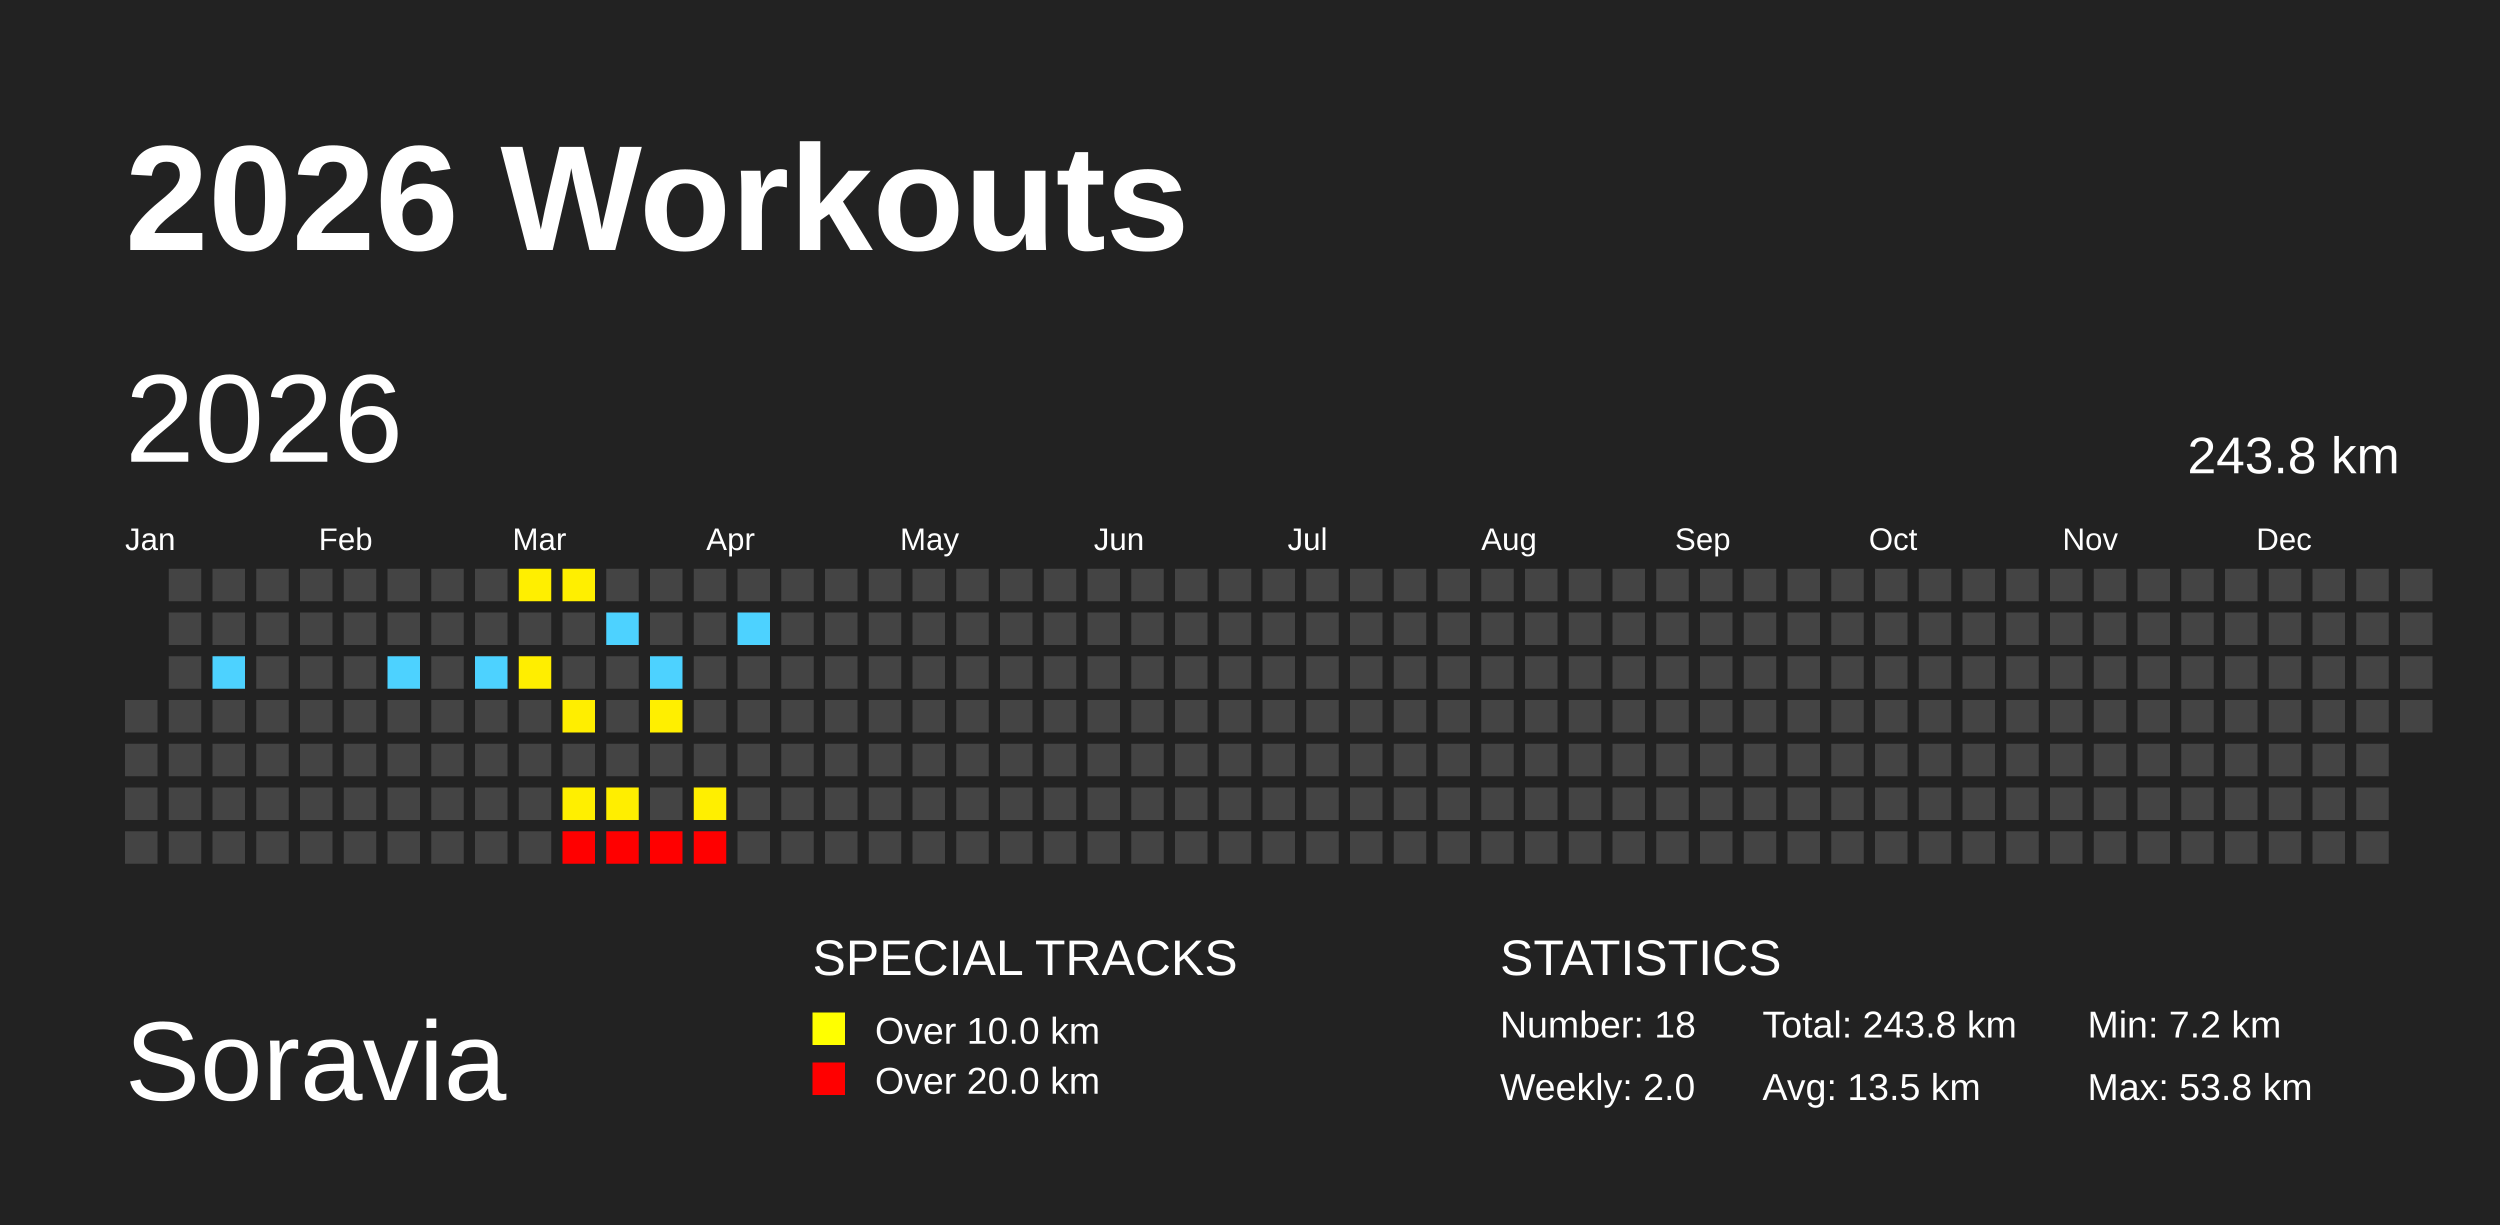
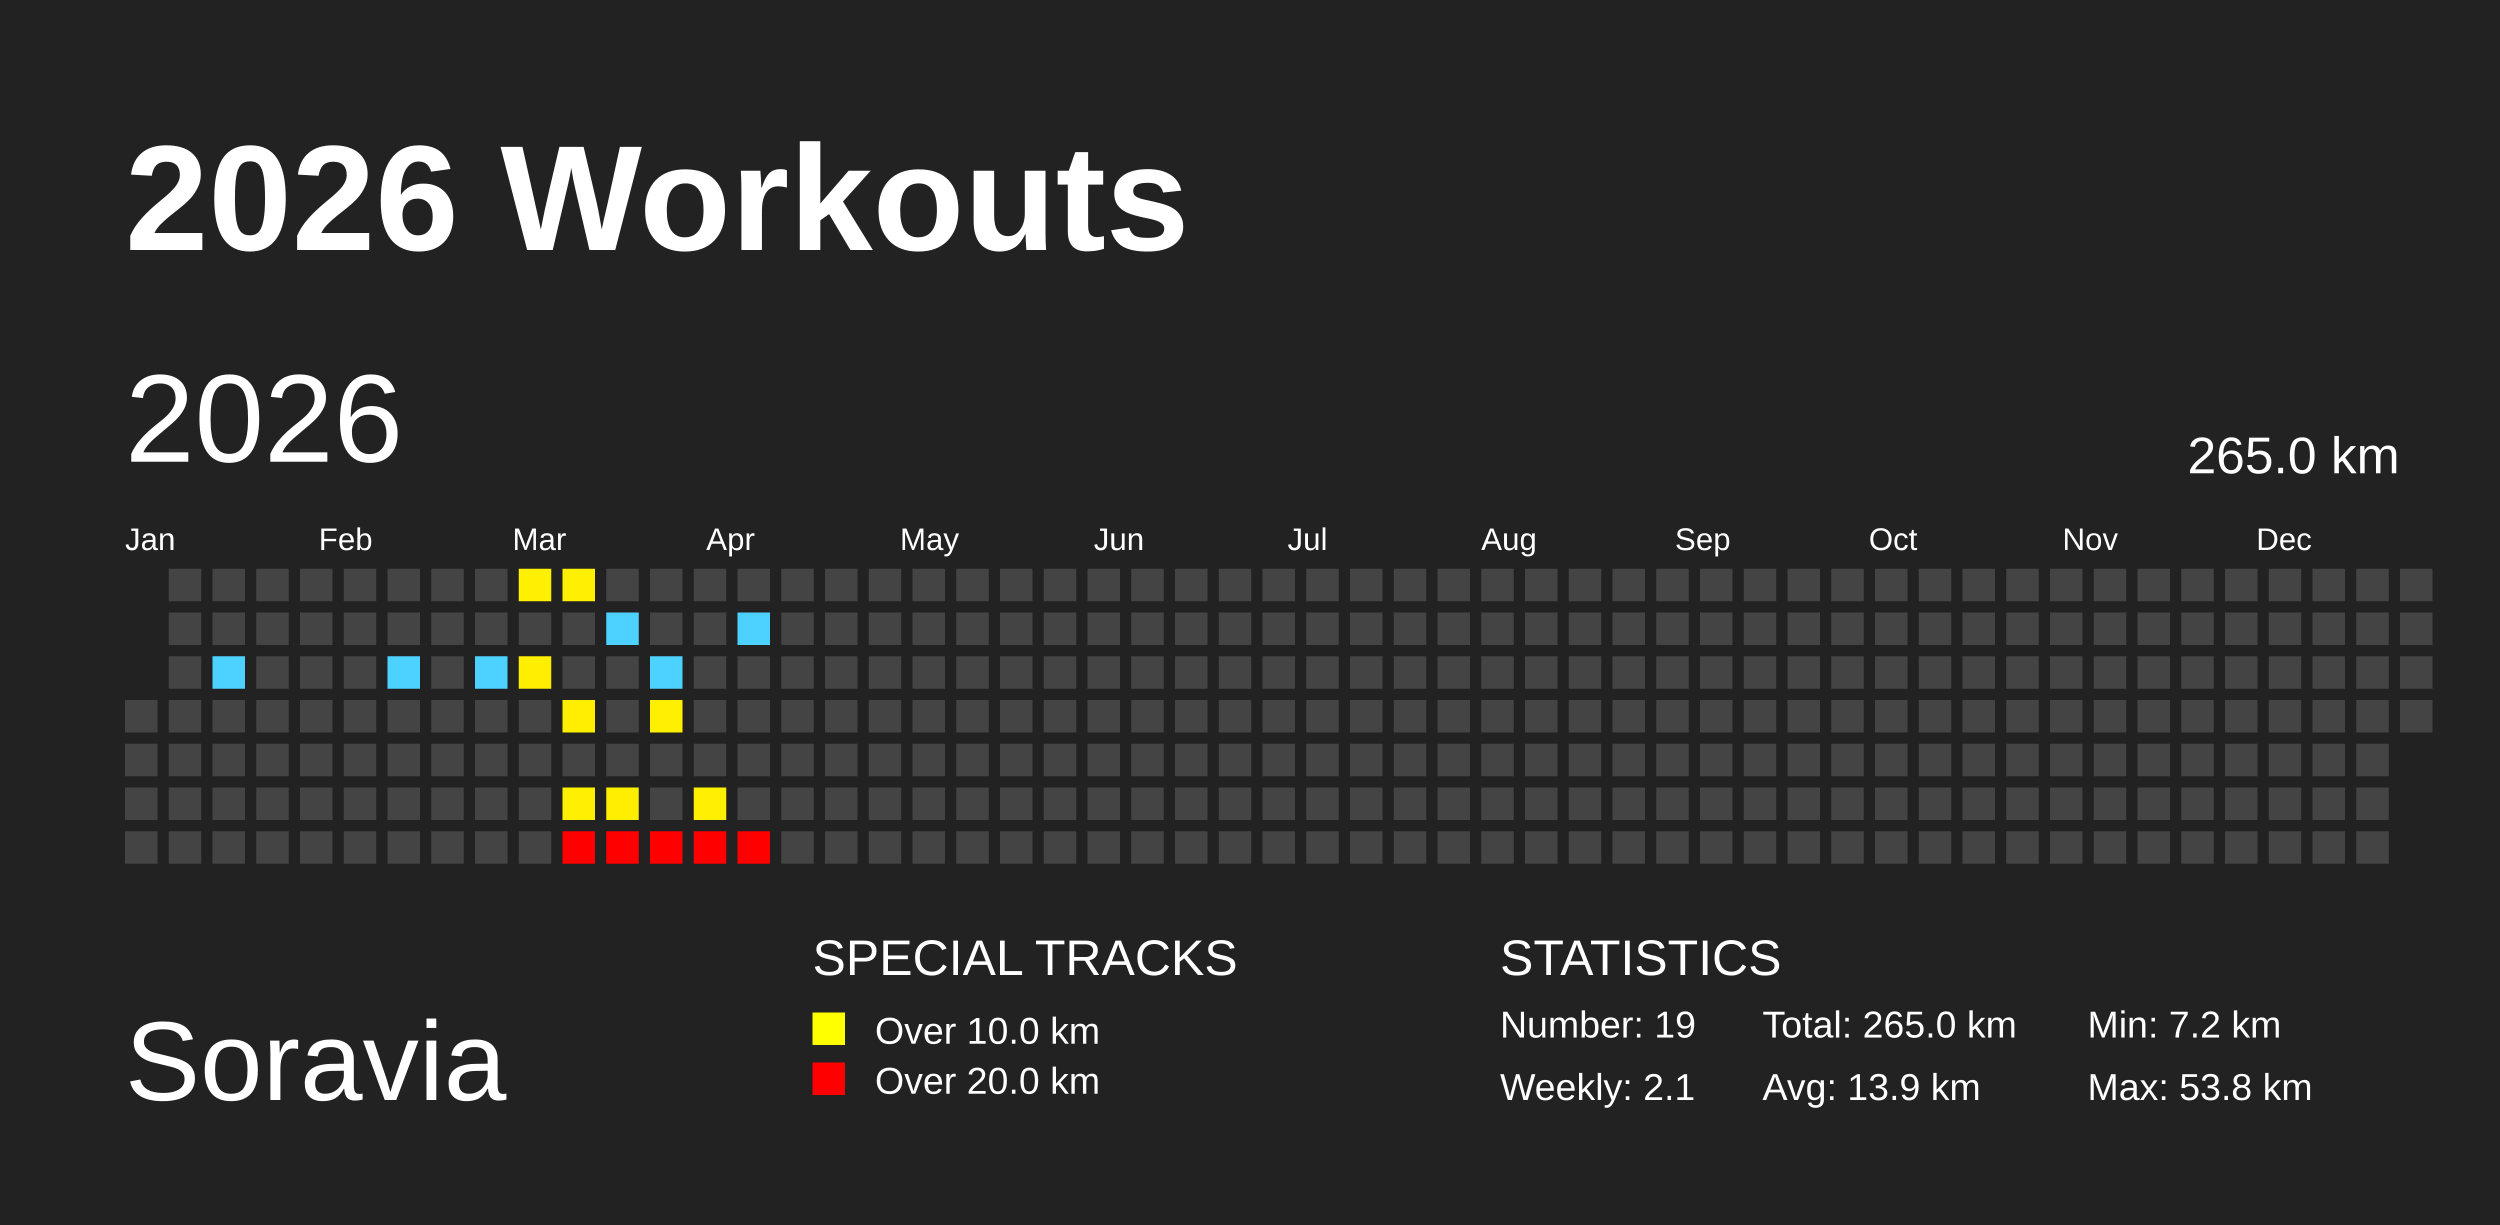
<svg xmlns="http://www.w3.org/2000/svg" baseProfile="full" height="98mm" version="1.1" viewBox="0,0,200,98" width="200mm">
  <defs />
  <rect fill="#222222" height="98" width="200" x="0" y="0" />
  <text fill="#FFFFFF" style="font-size:12px; font-family:Arial; font-weight:bold;" x="10" y="20">2026 Workouts</text>
  <text fill="#FFFFFF" style="font-size:9px; font-family:Arial" x="10" y="88">Soravia</text>
  <text fill="#FFFFFF" style="font-size:4px; font-family:Arial" x="65" y="78">SPECIAL TRACKS</text>
  <rect fill="yellow" height="2.6" width="2.6" x="65" y="81" />
  <text fill="#FFFFFF" style="font-size:3px; font-family:Arial" x="70" y="83.5">Over 10.0 km</text>
  <rect fill="red" height="2.6" width="2.6" x="65" y="85" />
  <text fill="#FFFFFF" style="font-size:3px; font-family:Arial" x="70" y="87.5">Over 20.0 km</text>
  <text fill="#FFFFFF" style="font-size:4px; font-family:Arial" x="120" y="78">STATISTICS</text>
-   <text fill="#FFFFFF" style="font-size:3px; font-family:Arial" x="120" y="83">Number: 18</text>
-   <text fill="#FFFFFF" style="font-size:3px; font-family:Arial" x="120" y="88">Weekly: 2.0</text>
-   <text fill="#FFFFFF" style="font-size:3px; font-family:Arial" x="141" y="83">Total: 243.8 km</text>
-   <text fill="#FFFFFF" style="font-size:3px; font-family:Arial" x="141" y="88">Avg: 13.5 km</text>
+   <text fill="#FFFFFF" style="font-size:3px; font-family:Arial" x="120" y="83">Number: 19</text>
+   <text fill="#FFFFFF" style="font-size:3px; font-family:Arial" x="120" y="88">Weekly: 2.1</text>
+   <text fill="#FFFFFF" style="font-size:3px; font-family:Arial" x="141" y="83">Total: 265.0 km</text>
+   <text fill="#FFFFFF" style="font-size:3px; font-family:Arial" x="141" y="88">Avg: 13.9 km</text>
  <text fill="#FFFFFF" style="font-size:3px; font-family:Arial" x="167" y="83">Min: 7.2 km</text>
  <text fill="#FFFFFF" style="font-size:3px; font-family:Arial" x="167" y="88">Max: 53.8 km</text>
  <text dominant-baseline="hanging" fill="#FFFFFF" style="font-size:10.0px; font-family:Arial;" x="10" y="30">2026</text>
-   <text dominant-baseline="hanging" fill="#FFFFFF" style="font-size:4.125px; font-family:Arial;" x="175" y="35">243.8 km</text>
+   <text dominant-baseline="hanging" fill="#FFFFFF" style="font-size:4.125px; font-family:Arial;" x="175" y="35">265.0 km</text>
  <text fill="#FFFFFF" style="font-size:2.5px; font-family:Arial" x="10.0" y="44">Jan</text>
  <text fill="#FFFFFF" style="font-size:2.5px; font-family:Arial" x="25.5" y="44">Feb</text>
  <text fill="#FFFFFF" style="font-size:2.5px; font-family:Arial" x="41.0" y="44">Mar</text>
  <text fill="#FFFFFF" style="font-size:2.5px; font-family:Arial" x="56.5" y="44">Apr</text>
  <text fill="#FFFFFF" style="font-size:2.5px; font-family:Arial" x="72.0" y="44">May</text>
  <text fill="#FFFFFF" style="font-size:2.5px; font-family:Arial" x="87.5" y="44">Jun</text>
  <text fill="#FFFFFF" style="font-size:2.5px; font-family:Arial" x="103.0" y="44">Jul</text>
  <text fill="#FFFFFF" style="font-size:2.5px; font-family:Arial" x="118.5" y="44">Aug</text>
  <text fill="#FFFFFF" style="font-size:2.5px; font-family:Arial" x="134.0" y="44">Sep</text>
  <text fill="#FFFFFF" style="font-size:2.5px; font-family:Arial" x="149.5" y="44">Oct</text>
  <text fill="#FFFFFF" style="font-size:2.5px; font-family:Arial" x="165.0" y="44">Nov</text>
  <text fill="#FFFFFF" style="font-size:2.5px; font-family:Arial" x="180.5" y="44">Dec</text>
  <rect fill="#444444" height="2.6" width="2.6" x="10.0" y="56.0" />
  <rect fill="#444444" height="2.6" width="2.6" x="10.0" y="59.5" />
  <rect fill="#444444" height="2.6" width="2.6" x="10.0" y="63.0" />
  <rect fill="#444444" height="2.6" width="2.6" x="10.0" y="66.5" />
  <rect fill="#444444" height="2.6" width="2.6" x="13.5" y="45.5" />
  <rect fill="#444444" height="2.6" width="2.6" x="13.5" y="49.0" />
  <rect fill="#444444" height="2.6" width="2.6" x="13.5" y="52.5" />
  <rect fill="#444444" height="2.6" width="2.6" x="13.5" y="56.0" />
  <rect fill="#444444" height="2.6" width="2.6" x="13.5" y="59.5" />
  <rect fill="#444444" height="2.6" width="2.6" x="13.5" y="63.0" />
  <rect fill="#444444" height="2.6" width="2.6" x="13.5" y="66.5" />
  <rect fill="#444444" height="2.6" width="2.6" x="17.0" y="45.5" />
  <rect fill="#444444" height="2.6" width="2.6" x="17.0" y="49.0" />
  <rect fill="#4dd2ff" height="2.6" width="2.6" x="17.0" y="52.5" />
  <rect fill="#444444" height="2.6" width="2.6" x="17.0" y="56.0" />
  <rect fill="#444444" height="2.6" width="2.6" x="17.0" y="59.5" />
  <rect fill="#444444" height="2.6" width="2.6" x="17.0" y="63.0" />
  <rect fill="#444444" height="2.6" width="2.6" x="17.0" y="66.5" />
  <rect fill="#444444" height="2.6" width="2.6" x="20.5" y="45.5" />
  <rect fill="#444444" height="2.6" width="2.6" x="20.5" y="49.0" />
  <rect fill="#444444" height="2.6" width="2.6" x="20.5" y="52.5" />
  <rect fill="#444444" height="2.6" width="2.6" x="20.5" y="56.0" />
  <rect fill="#444444" height="2.6" width="2.6" x="20.5" y="59.5" />
  <rect fill="#444444" height="2.6" width="2.6" x="20.5" y="63.0" />
  <rect fill="#444444" height="2.6" width="2.6" x="20.5" y="66.5" />
  <rect fill="#444444" height="2.6" width="2.6" x="24.0" y="45.5" />
  <rect fill="#444444" height="2.6" width="2.6" x="24.0" y="49.0" />
  <rect fill="#444444" height="2.6" width="2.6" x="24.0" y="52.5" />
  <rect fill="#444444" height="2.6" width="2.6" x="24.0" y="56.0" />
  <rect fill="#444444" height="2.6" width="2.6" x="24.0" y="59.5" />
  <rect fill="#444444" height="2.6" width="2.6" x="24.0" y="63.0" />
  <rect fill="#444444" height="2.6" width="2.6" x="24.0" y="66.5" />
  <rect fill="#444444" height="2.6" width="2.6" x="27.5" y="45.5" />
  <rect fill="#444444" height="2.6" width="2.6" x="27.5" y="49.0" />
  <rect fill="#444444" height="2.6" width="2.6" x="27.5" y="52.5" />
  <rect fill="#444444" height="2.6" width="2.6" x="27.5" y="56.0" />
  <rect fill="#444444" height="2.6" width="2.6" x="27.5" y="59.5" />
  <rect fill="#444444" height="2.6" width="2.6" x="27.5" y="63.0" />
  <rect fill="#444444" height="2.6" width="2.6" x="27.5" y="66.5" />
  <rect fill="#444444" height="2.6" width="2.6" x="31.0" y="45.5" />
  <rect fill="#444444" height="2.6" width="2.6" x="31.0" y="49.0" />
  <rect fill="#4dd2ff" height="2.6" width="2.6" x="31.0" y="52.5" />
  <rect fill="#444444" height="2.6" width="2.6" x="31.0" y="56.0" />
  <rect fill="#444444" height="2.6" width="2.6" x="31.0" y="59.5" />
  <rect fill="#444444" height="2.6" width="2.6" x="31.0" y="63.0" />
  <rect fill="#444444" height="2.6" width="2.6" x="31.0" y="66.5" />
  <rect fill="#444444" height="2.6" width="2.6" x="34.5" y="45.5" />
  <rect fill="#444444" height="2.6" width="2.6" x="34.5" y="49.0" />
  <rect fill="#444444" height="2.6" width="2.6" x="34.5" y="52.5" />
  <rect fill="#444444" height="2.6" width="2.6" x="34.5" y="56.0" />
  <rect fill="#444444" height="2.6" width="2.6" x="34.5" y="59.5" />
  <rect fill="#444444" height="2.6" width="2.6" x="34.5" y="63.0" />
  <rect fill="#444444" height="2.6" width="2.6" x="34.5" y="66.5" />
  <rect fill="#444444" height="2.6" width="2.6" x="38.0" y="45.5" />
  <rect fill="#444444" height="2.6" width="2.6" x="38.0" y="49.0" />
  <rect fill="#4dd2ff" height="2.6" width="2.6" x="38.0" y="52.5" />
  <rect fill="#444444" height="2.6" width="2.6" x="38.0" y="56.0" />
  <rect fill="#444444" height="2.6" width="2.6" x="38.0" y="59.5" />
  <rect fill="#444444" height="2.6" width="2.6" x="38.0" y="63.0" />
  <rect fill="#444444" height="2.6" width="2.6" x="38.0" y="66.5" />
  <rect fill="#ffef00" height="2.6" width="2.6" x="41.5" y="45.5" />
  <rect fill="#444444" height="2.6" width="2.6" x="41.5" y="49.0" />
  <rect fill="#ffee00" height="2.6" width="2.6" x="41.5" y="52.5" />
  <rect fill="#444444" height="2.6" width="2.6" x="41.5" y="56.0" />
  <rect fill="#444444" height="2.6" width="2.6" x="41.5" y="59.5" />
  <rect fill="#444444" height="2.6" width="2.6" x="41.5" y="63.0" />
  <rect fill="#444444" height="2.6" width="2.6" x="41.5" y="66.5" />
  <rect fill="#ffef00" height="2.6" width="2.6" x="45.0" y="45.5" />
  <rect fill="#444444" height="2.6" width="2.6" x="45.0" y="49.0" />
  <rect fill="#444444" height="2.6" width="2.6" x="45.0" y="52.5" />
  <rect fill="#ffee00" height="2.6" width="2.6" x="45.0" y="56.0" />
  <rect fill="#444444" height="2.6" width="2.6" x="45.0" y="59.5" />
  <rect fill="#ffef00" height="2.6" width="2.6" x="45.0" y="63.0" />
  <rect fill="red" height="2.6" width="2.6" x="45.0" y="66.5" />
  <rect fill="#444444" height="2.6" width="2.6" x="48.5" y="45.5" />
  <rect fill="#4dd2ff" height="2.6" width="2.6" x="48.5" y="49.0" />
  <rect fill="#444444" height="2.6" width="2.6" x="48.5" y="52.5" />
  <rect fill="#444444" height="2.6" width="2.6" x="48.5" y="56.0" />
  <rect fill="#444444" height="2.6" width="2.6" x="48.5" y="59.5" />
  <rect fill="#ffee00" height="2.6" width="2.6" x="48.5" y="63.0" />
  <rect fill="red" height="2.6" width="2.6" x="48.5" y="66.5" />
  <rect fill="#444444" height="2.6" width="2.6" x="52.0" y="45.5" />
  <rect fill="#444444" height="2.6" width="2.6" x="52.0" y="49.0" />
  <rect fill="#4dd2ff" height="2.6" width="2.6" x="52.0" y="52.5" />
  <rect fill="#ffef00" height="2.6" width="2.6" x="52.0" y="56.0" />
  <rect fill="#444444" height="2.6" width="2.6" x="52.0" y="59.5" />
  <rect fill="#444444" height="2.6" width="2.6" x="52.0" y="63.0" />
  <rect fill="red" height="2.6" width="2.6" x="52.0" y="66.5" />
  <rect fill="#444444" height="2.6" width="2.6" x="55.5" y="45.5" />
  <rect fill="#444444" height="2.6" width="2.6" x="55.5" y="49.0" />
  <rect fill="#444444" height="2.6" width="2.6" x="55.5" y="52.5" />
  <rect fill="#444444" height="2.6" width="2.6" x="55.5" y="56.0" />
  <rect fill="#444444" height="2.6" width="2.6" x="55.5" y="59.5" />
  <rect fill="#ffef00" height="2.6" width="2.6" x="55.5" y="63.0" />
  <rect fill="red" height="2.6" width="2.6" x="55.5" y="66.5" />
  <rect fill="#444444" height="2.6" width="2.6" x="59.0" y="45.5" />
  <rect fill="#4dd2ff" height="2.6" width="2.6" x="59.0" y="49.0" />
  <rect fill="#444444" height="2.6" width="2.6" x="59.0" y="52.5" />
  <rect fill="#444444" height="2.6" width="2.6" x="59.0" y="56.0" />
  <rect fill="#444444" height="2.6" width="2.6" x="59.0" y="59.5" />
  <rect fill="#444444" height="2.6" width="2.6" x="59.0" y="63.0" />
-   <rect fill="#444444" height="2.6" width="2.6" x="59.0" y="66.5" />
+   <rect fill="red" height="2.6" width="2.6" x="59.0" y="66.5" />
  <rect fill="#444444" height="2.6" width="2.6" x="62.5" y="45.5" />
  <rect fill="#444444" height="2.6" width="2.6" x="62.5" y="49.0" />
  <rect fill="#444444" height="2.6" width="2.6" x="62.5" y="52.5" />
  <rect fill="#444444" height="2.6" width="2.6" x="62.5" y="56.0" />
  <rect fill="#444444" height="2.6" width="2.6" x="62.5" y="59.5" />
  <rect fill="#444444" height="2.6" width="2.6" x="62.5" y="63.0" />
  <rect fill="#444444" height="2.6" width="2.6" x="62.5" y="66.5" />
  <rect fill="#444444" height="2.6" width="2.6" x="66.0" y="45.5" />
  <rect fill="#444444" height="2.6" width="2.6" x="66.0" y="49.0" />
  <rect fill="#444444" height="2.6" width="2.6" x="66.0" y="52.5" />
  <rect fill="#444444" height="2.6" width="2.6" x="66.0" y="56.0" />
  <rect fill="#444444" height="2.6" width="2.6" x="66.0" y="59.5" />
  <rect fill="#444444" height="2.6" width="2.6" x="66.0" y="63.0" />
  <rect fill="#444444" height="2.6" width="2.6" x="66.0" y="66.5" />
  <rect fill="#444444" height="2.6" width="2.6" x="69.5" y="45.5" />
  <rect fill="#444444" height="2.6" width="2.6" x="69.5" y="49.0" />
  <rect fill="#444444" height="2.6" width="2.6" x="69.5" y="52.5" />
  <rect fill="#444444" height="2.6" width="2.6" x="69.5" y="56.0" />
  <rect fill="#444444" height="2.6" width="2.6" x="69.5" y="59.5" />
  <rect fill="#444444" height="2.6" width="2.6" x="69.5" y="63.0" />
  <rect fill="#444444" height="2.6" width="2.6" x="69.5" y="66.5" />
  <rect fill="#444444" height="2.6" width="2.6" x="73.0" y="45.5" />
  <rect fill="#444444" height="2.6" width="2.6" x="73.0" y="49.0" />
  <rect fill="#444444" height="2.6" width="2.6" x="73.0" y="52.5" />
  <rect fill="#444444" height="2.6" width="2.6" x="73.0" y="56.0" />
  <rect fill="#444444" height="2.6" width="2.6" x="73.0" y="59.5" />
  <rect fill="#444444" height="2.6" width="2.6" x="73.0" y="63.0" />
  <rect fill="#444444" height="2.6" width="2.6" x="73.0" y="66.5" />
  <rect fill="#444444" height="2.6" width="2.6" x="76.5" y="45.5" />
  <rect fill="#444444" height="2.6" width="2.6" x="76.5" y="49.0" />
  <rect fill="#444444" height="2.6" width="2.6" x="76.5" y="52.5" />
  <rect fill="#444444" height="2.6" width="2.6" x="76.5" y="56.0" />
  <rect fill="#444444" height="2.6" width="2.6" x="76.5" y="59.5" />
  <rect fill="#444444" height="2.6" width="2.6" x="76.5" y="63.0" />
  <rect fill="#444444" height="2.6" width="2.6" x="76.5" y="66.5" />
  <rect fill="#444444" height="2.6" width="2.6" x="80.0" y="45.5" />
  <rect fill="#444444" height="2.6" width="2.6" x="80.0" y="49.0" />
  <rect fill="#444444" height="2.6" width="2.6" x="80.0" y="52.5" />
  <rect fill="#444444" height="2.6" width="2.6" x="80.0" y="56.0" />
  <rect fill="#444444" height="2.6" width="2.6" x="80.0" y="59.5" />
  <rect fill="#444444" height="2.6" width="2.6" x="80.0" y="63.0" />
  <rect fill="#444444" height="2.6" width="2.6" x="80.0" y="66.5" />
  <rect fill="#444444" height="2.6" width="2.6" x="83.5" y="45.5" />
  <rect fill="#444444" height="2.6" width="2.6" x="83.5" y="49.0" />
  <rect fill="#444444" height="2.6" width="2.6" x="83.5" y="52.5" />
  <rect fill="#444444" height="2.6" width="2.6" x="83.5" y="56.0" />
  <rect fill="#444444" height="2.6" width="2.6" x="83.5" y="59.5" />
  <rect fill="#444444" height="2.6" width="2.6" x="83.5" y="63.0" />
  <rect fill="#444444" height="2.6" width="2.6" x="83.5" y="66.5" />
  <rect fill="#444444" height="2.6" width="2.6" x="87.0" y="45.5" />
  <rect fill="#444444" height="2.6" width="2.6" x="87.0" y="49.0" />
  <rect fill="#444444" height="2.6" width="2.6" x="87.0" y="52.5" />
  <rect fill="#444444" height="2.6" width="2.6" x="87.0" y="56.0" />
  <rect fill="#444444" height="2.6" width="2.6" x="87.0" y="59.5" />
  <rect fill="#444444" height="2.6" width="2.6" x="87.0" y="63.0" />
  <rect fill="#444444" height="2.6" width="2.6" x="87.0" y="66.5" />
  <rect fill="#444444" height="2.6" width="2.6" x="90.5" y="45.5" />
  <rect fill="#444444" height="2.6" width="2.6" x="90.5" y="49.0" />
  <rect fill="#444444" height="2.6" width="2.6" x="90.5" y="52.5" />
  <rect fill="#444444" height="2.6" width="2.6" x="90.5" y="56.0" />
  <rect fill="#444444" height="2.6" width="2.6" x="90.5" y="59.5" />
  <rect fill="#444444" height="2.6" width="2.6" x="90.5" y="63.0" />
  <rect fill="#444444" height="2.6" width="2.6" x="90.5" y="66.5" />
  <rect fill="#444444" height="2.6" width="2.6" x="94.0" y="45.5" />
  <rect fill="#444444" height="2.6" width="2.6" x="94.0" y="49.0" />
  <rect fill="#444444" height="2.6" width="2.6" x="94.0" y="52.5" />
  <rect fill="#444444" height="2.6" width="2.6" x="94.0" y="56.0" />
  <rect fill="#444444" height="2.6" width="2.6" x="94.0" y="59.5" />
  <rect fill="#444444" height="2.6" width="2.6" x="94.0" y="63.0" />
  <rect fill="#444444" height="2.6" width="2.6" x="94.0" y="66.5" />
  <rect fill="#444444" height="2.6" width="2.6" x="97.5" y="45.5" />
  <rect fill="#444444" height="2.6" width="2.6" x="97.5" y="49.0" />
  <rect fill="#444444" height="2.6" width="2.6" x="97.5" y="52.5" />
  <rect fill="#444444" height="2.6" width="2.6" x="97.5" y="56.0" />
  <rect fill="#444444" height="2.6" width="2.6" x="97.5" y="59.5" />
  <rect fill="#444444" height="2.6" width="2.6" x="97.5" y="63.0" />
  <rect fill="#444444" height="2.6" width="2.6" x="97.5" y="66.5" />
  <rect fill="#444444" height="2.6" width="2.6" x="101.0" y="45.5" />
  <rect fill="#444444" height="2.6" width="2.6" x="101.0" y="49.0" />
  <rect fill="#444444" height="2.6" width="2.6" x="101.0" y="52.5" />
  <rect fill="#444444" height="2.6" width="2.6" x="101.0" y="56.0" />
  <rect fill="#444444" height="2.6" width="2.6" x="101.0" y="59.5" />
  <rect fill="#444444" height="2.6" width="2.6" x="101.0" y="63.0" />
  <rect fill="#444444" height="2.6" width="2.6" x="101.0" y="66.5" />
  <rect fill="#444444" height="2.6" width="2.6" x="104.5" y="45.5" />
  <rect fill="#444444" height="2.6" width="2.6" x="104.5" y="49.0" />
  <rect fill="#444444" height="2.6" width="2.6" x="104.5" y="52.5" />
  <rect fill="#444444" height="2.6" width="2.6" x="104.5" y="56.0" />
  <rect fill="#444444" height="2.6" width="2.6" x="104.5" y="59.5" />
  <rect fill="#444444" height="2.6" width="2.6" x="104.5" y="63.0" />
  <rect fill="#444444" height="2.6" width="2.6" x="104.5" y="66.5" />
  <rect fill="#444444" height="2.6" width="2.6" x="108.0" y="45.5" />
  <rect fill="#444444" height="2.6" width="2.6" x="108.0" y="49.0" />
  <rect fill="#444444" height="2.6" width="2.6" x="108.0" y="52.5" />
  <rect fill="#444444" height="2.6" width="2.6" x="108.0" y="56.0" />
  <rect fill="#444444" height="2.6" width="2.6" x="108.0" y="59.5" />
  <rect fill="#444444" height="2.6" width="2.6" x="108.0" y="63.0" />
  <rect fill="#444444" height="2.6" width="2.6" x="108.0" y="66.5" />
  <rect fill="#444444" height="2.6" width="2.6" x="111.5" y="45.5" />
  <rect fill="#444444" height="2.6" width="2.6" x="111.5" y="49.0" />
  <rect fill="#444444" height="2.6" width="2.6" x="111.5" y="52.5" />
  <rect fill="#444444" height="2.6" width="2.6" x="111.5" y="56.0" />
  <rect fill="#444444" height="2.6" width="2.6" x="111.5" y="59.5" />
  <rect fill="#444444" height="2.6" width="2.6" x="111.5" y="63.0" />
  <rect fill="#444444" height="2.6" width="2.6" x="111.5" y="66.5" />
  <rect fill="#444444" height="2.6" width="2.6" x="115.0" y="45.5" />
  <rect fill="#444444" height="2.6" width="2.6" x="115.0" y="49.0" />
  <rect fill="#444444" height="2.6" width="2.6" x="115.0" y="52.5" />
  <rect fill="#444444" height="2.6" width="2.6" x="115.0" y="56.0" />
  <rect fill="#444444" height="2.6" width="2.6" x="115.0" y="59.5" />
  <rect fill="#444444" height="2.6" width="2.6" x="115.0" y="63.0" />
  <rect fill="#444444" height="2.6" width="2.6" x="115.0" y="66.5" />
  <rect fill="#444444" height="2.6" width="2.6" x="118.5" y="45.5" />
  <rect fill="#444444" height="2.6" width="2.6" x="118.5" y="49.0" />
  <rect fill="#444444" height="2.6" width="2.6" x="118.5" y="52.5" />
  <rect fill="#444444" height="2.6" width="2.6" x="118.5" y="56.0" />
  <rect fill="#444444" height="2.6" width="2.6" x="118.5" y="59.5" />
  <rect fill="#444444" height="2.6" width="2.6" x="118.5" y="63.0" />
  <rect fill="#444444" height="2.6" width="2.6" x="118.5" y="66.5" />
  <rect fill="#444444" height="2.6" width="2.6" x="122.0" y="45.5" />
  <rect fill="#444444" height="2.6" width="2.6" x="122.0" y="49.0" />
  <rect fill="#444444" height="2.6" width="2.6" x="122.0" y="52.5" />
  <rect fill="#444444" height="2.6" width="2.6" x="122.0" y="56.0" />
  <rect fill="#444444" height="2.6" width="2.6" x="122.0" y="59.5" />
  <rect fill="#444444" height="2.6" width="2.6" x="122.0" y="63.0" />
  <rect fill="#444444" height="2.6" width="2.6" x="122.0" y="66.5" />
  <rect fill="#444444" height="2.6" width="2.6" x="125.5" y="45.5" />
  <rect fill="#444444" height="2.6" width="2.6" x="125.5" y="49.0" />
  <rect fill="#444444" height="2.6" width="2.6" x="125.5" y="52.5" />
  <rect fill="#444444" height="2.6" width="2.6" x="125.5" y="56.0" />
  <rect fill="#444444" height="2.6" width="2.6" x="125.5" y="59.5" />
  <rect fill="#444444" height="2.6" width="2.6" x="125.5" y="63.0" />
  <rect fill="#444444" height="2.6" width="2.6" x="125.5" y="66.5" />
  <rect fill="#444444" height="2.6" width="2.6" x="129.0" y="45.5" />
  <rect fill="#444444" height="2.6" width="2.6" x="129.0" y="49.0" />
  <rect fill="#444444" height="2.6" width="2.6" x="129.0" y="52.5" />
  <rect fill="#444444" height="2.6" width="2.6" x="129.0" y="56.0" />
  <rect fill="#444444" height="2.6" width="2.6" x="129.0" y="59.5" />
  <rect fill="#444444" height="2.6" width="2.6" x="129.0" y="63.0" />
  <rect fill="#444444" height="2.6" width="2.6" x="129.0" y="66.5" />
  <rect fill="#444444" height="2.6" width="2.6" x="132.5" y="45.5" />
  <rect fill="#444444" height="2.6" width="2.6" x="132.5" y="49.0" />
  <rect fill="#444444" height="2.6" width="2.6" x="132.5" y="52.5" />
  <rect fill="#444444" height="2.6" width="2.6" x="132.5" y="56.0" />
  <rect fill="#444444" height="2.6" width="2.6" x="132.5" y="59.5" />
  <rect fill="#444444" height="2.6" width="2.6" x="132.5" y="63.0" />
  <rect fill="#444444" height="2.6" width="2.6" x="132.5" y="66.5" />
  <rect fill="#444444" height="2.6" width="2.6" x="136.0" y="45.5" />
  <rect fill="#444444" height="2.6" width="2.6" x="136.0" y="49.0" />
  <rect fill="#444444" height="2.6" width="2.6" x="136.0" y="52.5" />
  <rect fill="#444444" height="2.6" width="2.6" x="136.0" y="56.0" />
  <rect fill="#444444" height="2.6" width="2.6" x="136.0" y="59.5" />
  <rect fill="#444444" height="2.6" width="2.6" x="136.0" y="63.0" />
  <rect fill="#444444" height="2.6" width="2.6" x="136.0" y="66.5" />
  <rect fill="#444444" height="2.6" width="2.6" x="139.5" y="45.5" />
  <rect fill="#444444" height="2.6" width="2.6" x="139.5" y="49.0" />
  <rect fill="#444444" height="2.6" width="2.6" x="139.5" y="52.5" />
  <rect fill="#444444" height="2.6" width="2.6" x="139.5" y="56.0" />
  <rect fill="#444444" height="2.6" width="2.6" x="139.5" y="59.5" />
  <rect fill="#444444" height="2.6" width="2.6" x="139.5" y="63.0" />
  <rect fill="#444444" height="2.6" width="2.6" x="139.5" y="66.5" />
  <rect fill="#444444" height="2.6" width="2.6" x="143.0" y="45.5" />
  <rect fill="#444444" height="2.6" width="2.6" x="143.0" y="49.0" />
  <rect fill="#444444" height="2.6" width="2.6" x="143.0" y="52.5" />
  <rect fill="#444444" height="2.6" width="2.6" x="143.0" y="56.0" />
  <rect fill="#444444" height="2.6" width="2.6" x="143.0" y="59.5" />
  <rect fill="#444444" height="2.6" width="2.6" x="143.0" y="63.0" />
  <rect fill="#444444" height="2.6" width="2.6" x="143.0" y="66.5" />
  <rect fill="#444444" height="2.6" width="2.6" x="146.5" y="45.5" />
  <rect fill="#444444" height="2.6" width="2.6" x="146.5" y="49.0" />
  <rect fill="#444444" height="2.6" width="2.6" x="146.5" y="52.5" />
  <rect fill="#444444" height="2.6" width="2.6" x="146.5" y="56.0" />
  <rect fill="#444444" height="2.6" width="2.6" x="146.5" y="59.5" />
  <rect fill="#444444" height="2.6" width="2.6" x="146.5" y="63.0" />
  <rect fill="#444444" height="2.6" width="2.6" x="146.5" y="66.5" />
  <rect fill="#444444" height="2.6" width="2.6" x="150.0" y="45.5" />
  <rect fill="#444444" height="2.6" width="2.6" x="150.0" y="49.0" />
  <rect fill="#444444" height="2.6" width="2.6" x="150.0" y="52.5" />
  <rect fill="#444444" height="2.6" width="2.6" x="150.0" y="56.0" />
  <rect fill="#444444" height="2.6" width="2.6" x="150.0" y="59.5" />
  <rect fill="#444444" height="2.6" width="2.6" x="150.0" y="63.0" />
  <rect fill="#444444" height="2.6" width="2.6" x="150.0" y="66.5" />
  <rect fill="#444444" height="2.6" width="2.6" x="153.5" y="45.5" />
  <rect fill="#444444" height="2.6" width="2.6" x="153.5" y="49.0" />
  <rect fill="#444444" height="2.6" width="2.6" x="153.5" y="52.5" />
  <rect fill="#444444" height="2.6" width="2.6" x="153.5" y="56.0" />
  <rect fill="#444444" height="2.6" width="2.6" x="153.5" y="59.5" />
  <rect fill="#444444" height="2.6" width="2.6" x="153.5" y="63.0" />
  <rect fill="#444444" height="2.6" width="2.6" x="153.5" y="66.5" />
  <rect fill="#444444" height="2.6" width="2.6" x="157.0" y="45.5" />
  <rect fill="#444444" height="2.6" width="2.6" x="157.0" y="49.0" />
  <rect fill="#444444" height="2.6" width="2.6" x="157.0" y="52.5" />
  <rect fill="#444444" height="2.6" width="2.6" x="157.0" y="56.0" />
  <rect fill="#444444" height="2.6" width="2.6" x="157.0" y="59.5" />
  <rect fill="#444444" height="2.6" width="2.6" x="157.0" y="63.0" />
  <rect fill="#444444" height="2.6" width="2.6" x="157.0" y="66.5" />
  <rect fill="#444444" height="2.6" width="2.6" x="160.5" y="45.5" />
  <rect fill="#444444" height="2.6" width="2.6" x="160.5" y="49.0" />
  <rect fill="#444444" height="2.6" width="2.6" x="160.5" y="52.5" />
  <rect fill="#444444" height="2.6" width="2.6" x="160.5" y="56.0" />
  <rect fill="#444444" height="2.6" width="2.6" x="160.5" y="59.5" />
  <rect fill="#444444" height="2.6" width="2.6" x="160.5" y="63.0" />
  <rect fill="#444444" height="2.6" width="2.6" x="160.5" y="66.5" />
  <rect fill="#444444" height="2.6" width="2.6" x="164.0" y="45.5" />
  <rect fill="#444444" height="2.6" width="2.6" x="164.0" y="49.0" />
  <rect fill="#444444" height="2.6" width="2.6" x="164.0" y="52.5" />
  <rect fill="#444444" height="2.6" width="2.6" x="164.0" y="56.0" />
  <rect fill="#444444" height="2.6" width="2.6" x="164.0" y="59.5" />
  <rect fill="#444444" height="2.6" width="2.6" x="164.0" y="63.0" />
  <rect fill="#444444" height="2.6" width="2.6" x="164.0" y="66.5" />
  <rect fill="#444444" height="2.6" width="2.6" x="167.5" y="45.5" />
  <rect fill="#444444" height="2.6" width="2.6" x="167.5" y="49.0" />
  <rect fill="#444444" height="2.6" width="2.6" x="167.5" y="52.5" />
  <rect fill="#444444" height="2.6" width="2.6" x="167.5" y="56.0" />
  <rect fill="#444444" height="2.6" width="2.6" x="167.5" y="59.5" />
  <rect fill="#444444" height="2.6" width="2.6" x="167.5" y="63.0" />
  <rect fill="#444444" height="2.6" width="2.6" x="167.5" y="66.5" />
  <rect fill="#444444" height="2.6" width="2.6" x="171.0" y="45.5" />
  <rect fill="#444444" height="2.6" width="2.6" x="171.0" y="49.0" />
  <rect fill="#444444" height="2.6" width="2.6" x="171.0" y="52.5" />
  <rect fill="#444444" height="2.6" width="2.6" x="171.0" y="56.0" />
  <rect fill="#444444" height="2.6" width="2.6" x="171.0" y="59.5" />
  <rect fill="#444444" height="2.6" width="2.6" x="171.0" y="63.0" />
  <rect fill="#444444" height="2.6" width="2.6" x="171.0" y="66.5" />
  <rect fill="#444444" height="2.6" width="2.6" x="174.5" y="45.5" />
  <rect fill="#444444" height="2.6" width="2.6" x="174.5" y="49.0" />
  <rect fill="#444444" height="2.6" width="2.6" x="174.5" y="52.5" />
  <rect fill="#444444" height="2.6" width="2.6" x="174.5" y="56.0" />
  <rect fill="#444444" height="2.6" width="2.6" x="174.5" y="59.5" />
  <rect fill="#444444" height="2.6" width="2.6" x="174.5" y="63.0" />
  <rect fill="#444444" height="2.6" width="2.6" x="174.5" y="66.5" />
  <rect fill="#444444" height="2.6" width="2.6" x="178.0" y="45.5" />
  <rect fill="#444444" height="2.6" width="2.6" x="178.0" y="49.0" />
  <rect fill="#444444" height="2.6" width="2.6" x="178.0" y="52.5" />
  <rect fill="#444444" height="2.6" width="2.6" x="178.0" y="56.0" />
  <rect fill="#444444" height="2.6" width="2.6" x="178.0" y="59.5" />
  <rect fill="#444444" height="2.6" width="2.6" x="178.0" y="63.0" />
  <rect fill="#444444" height="2.6" width="2.6" x="178.0" y="66.5" />
  <rect fill="#444444" height="2.6" width="2.6" x="181.5" y="45.5" />
  <rect fill="#444444" height="2.6" width="2.6" x="181.5" y="49.0" />
  <rect fill="#444444" height="2.6" width="2.6" x="181.5" y="52.5" />
  <rect fill="#444444" height="2.6" width="2.6" x="181.5" y="56.0" />
  <rect fill="#444444" height="2.6" width="2.6" x="181.5" y="59.5" />
  <rect fill="#444444" height="2.6" width="2.6" x="181.5" y="63.0" />
  <rect fill="#444444" height="2.6" width="2.6" x="181.5" y="66.5" />
  <rect fill="#444444" height="2.6" width="2.6" x="185.0" y="45.5" />
  <rect fill="#444444" height="2.6" width="2.6" x="185.0" y="49.0" />
  <rect fill="#444444" height="2.6" width="2.6" x="185.0" y="52.5" />
  <rect fill="#444444" height="2.6" width="2.6" x="185.0" y="56.0" />
  <rect fill="#444444" height="2.6" width="2.6" x="185.0" y="59.5" />
  <rect fill="#444444" height="2.6" width="2.6" x="185.0" y="63.0" />
  <rect fill="#444444" height="2.6" width="2.6" x="185.0" y="66.5" />
  <rect fill="#444444" height="2.6" width="2.6" x="188.5" y="45.5" />
  <rect fill="#444444" height="2.6" width="2.6" x="188.5" y="49.0" />
  <rect fill="#444444" height="2.6" width="2.6" x="188.5" y="52.5" />
  <rect fill="#444444" height="2.6" width="2.6" x="188.5" y="56.0" />
  <rect fill="#444444" height="2.6" width="2.6" x="188.5" y="59.5" />
  <rect fill="#444444" height="2.6" width="2.6" x="188.5" y="63.0" />
  <rect fill="#444444" height="2.6" width="2.6" x="188.5" y="66.5" />
  <rect fill="#444444" height="2.6" width="2.6" x="192.0" y="45.5" />
  <rect fill="#444444" height="2.6" width="2.6" x="192.0" y="49.0" />
  <rect fill="#444444" height="2.6" width="2.6" x="192.0" y="52.5" />
  <rect fill="#444444" height="2.6" width="2.6" x="192.0" y="56.0" />
</svg>
